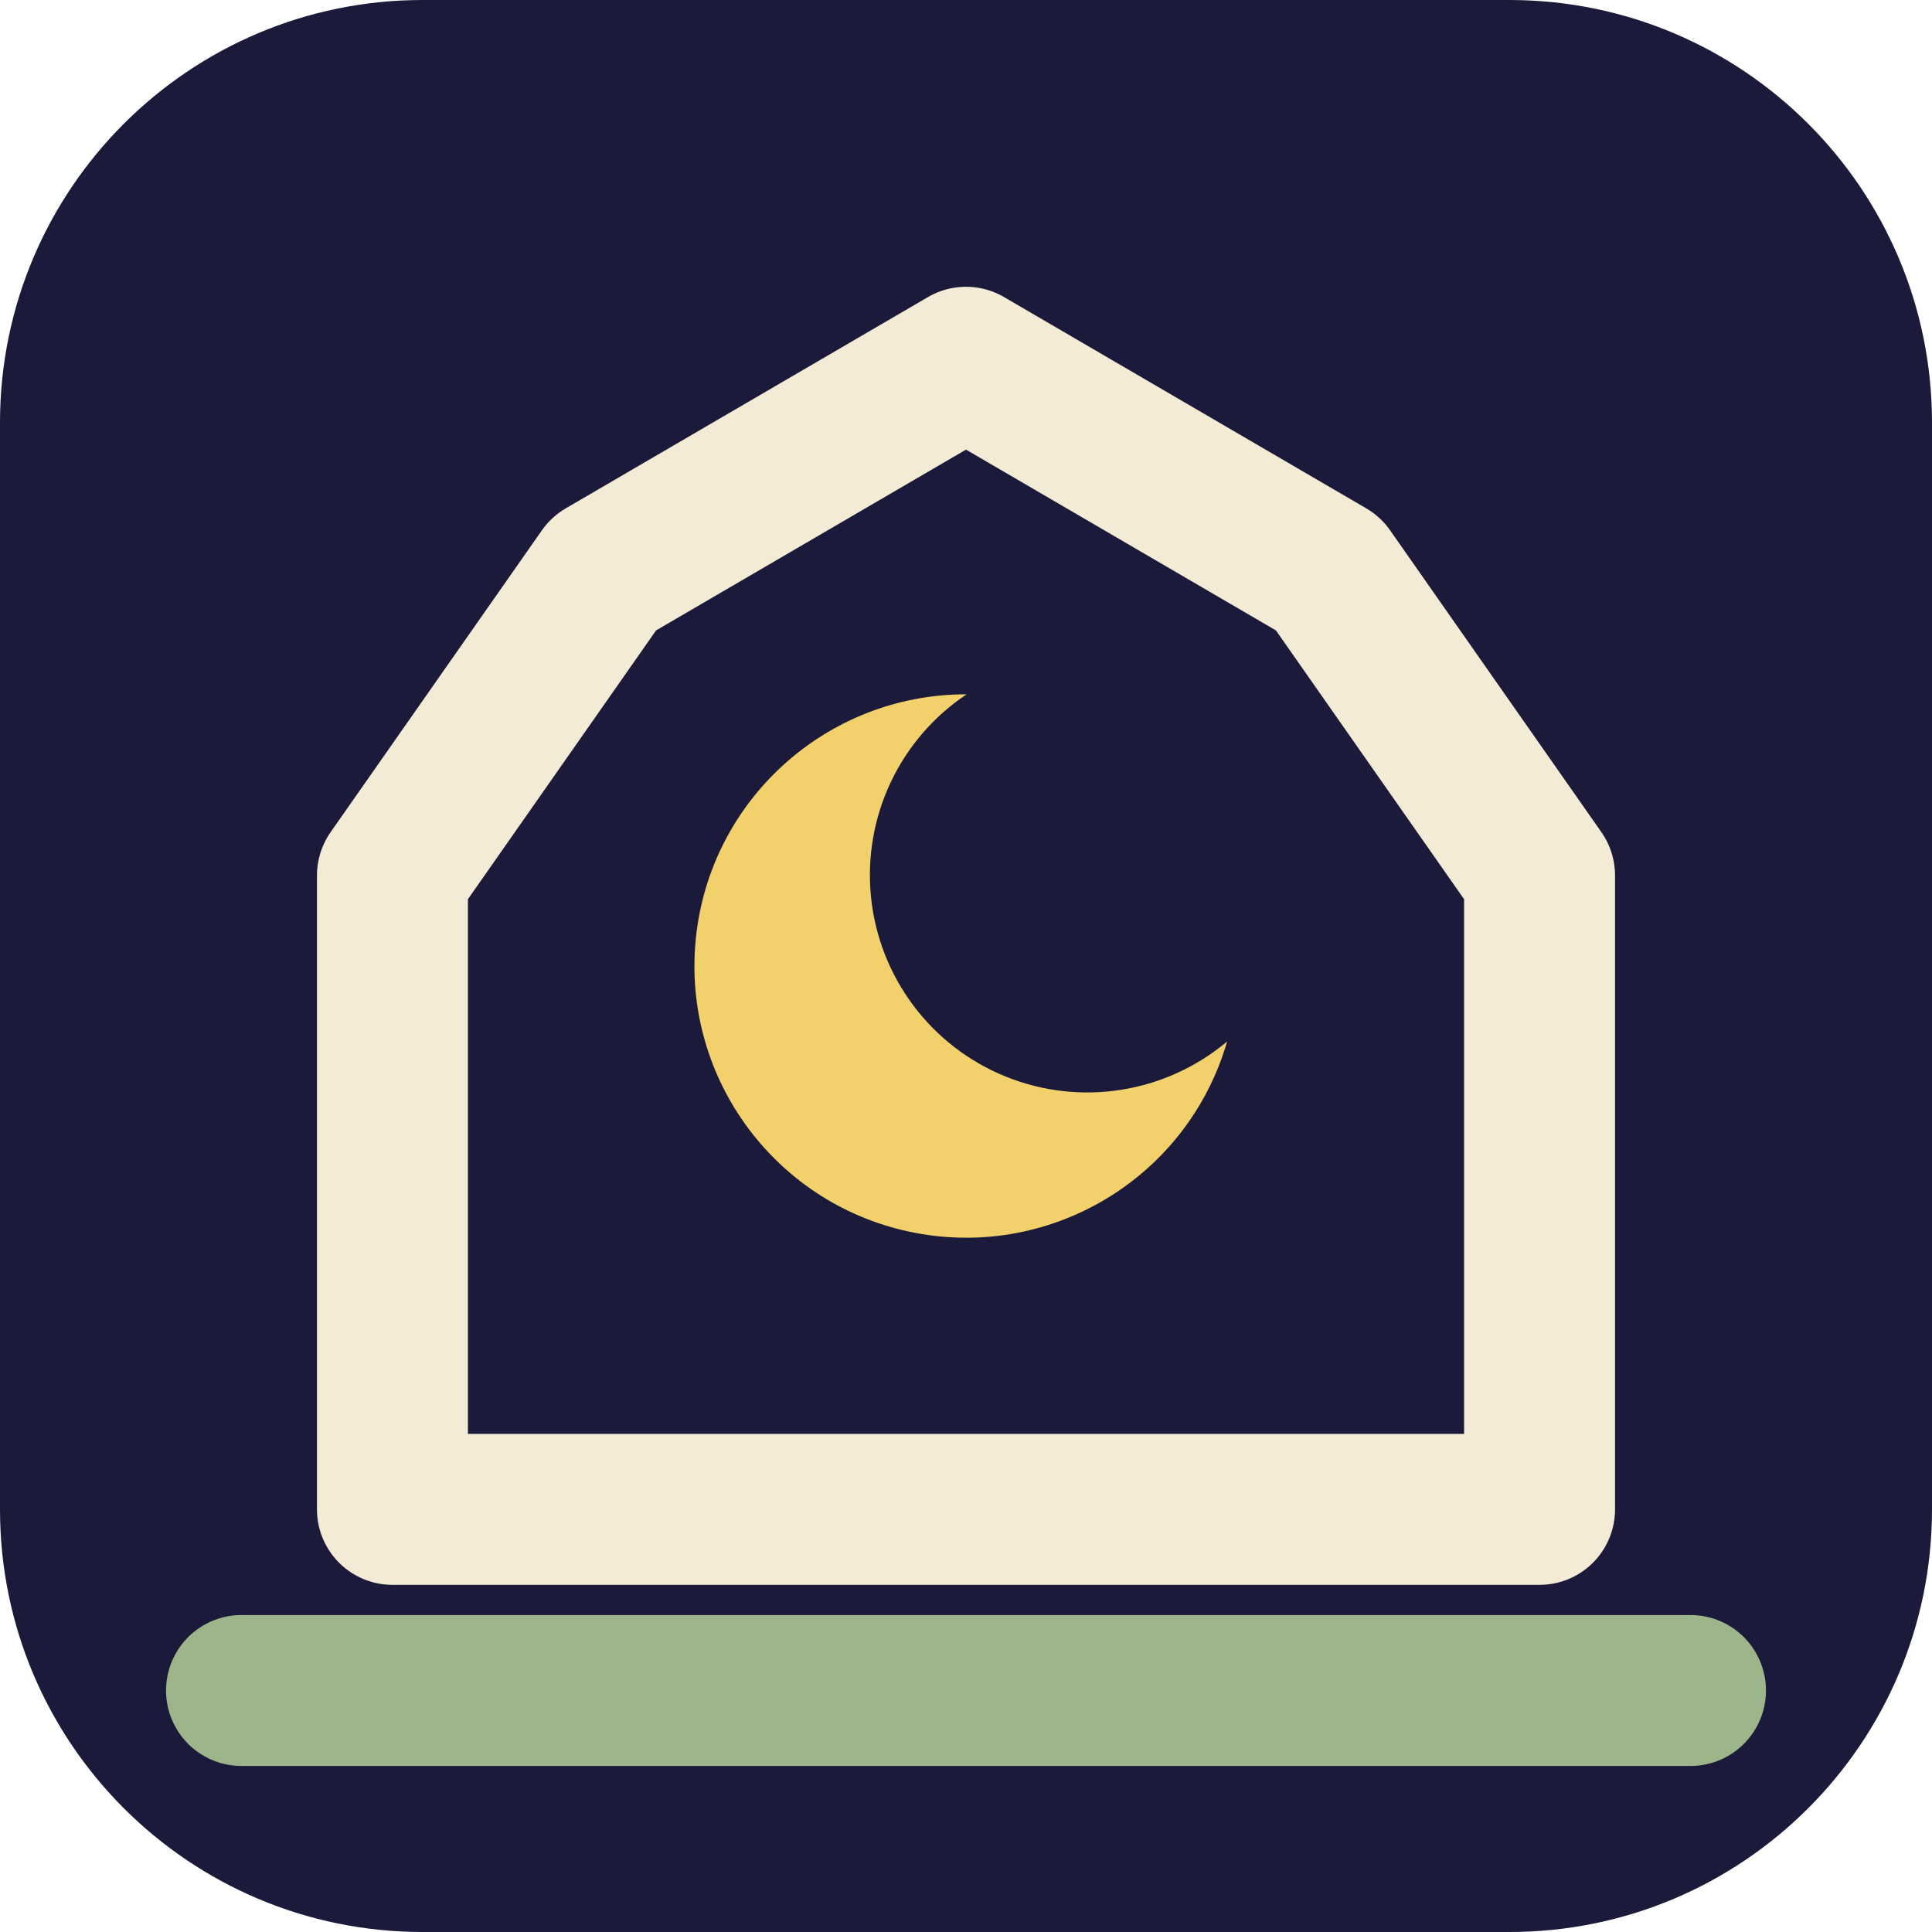
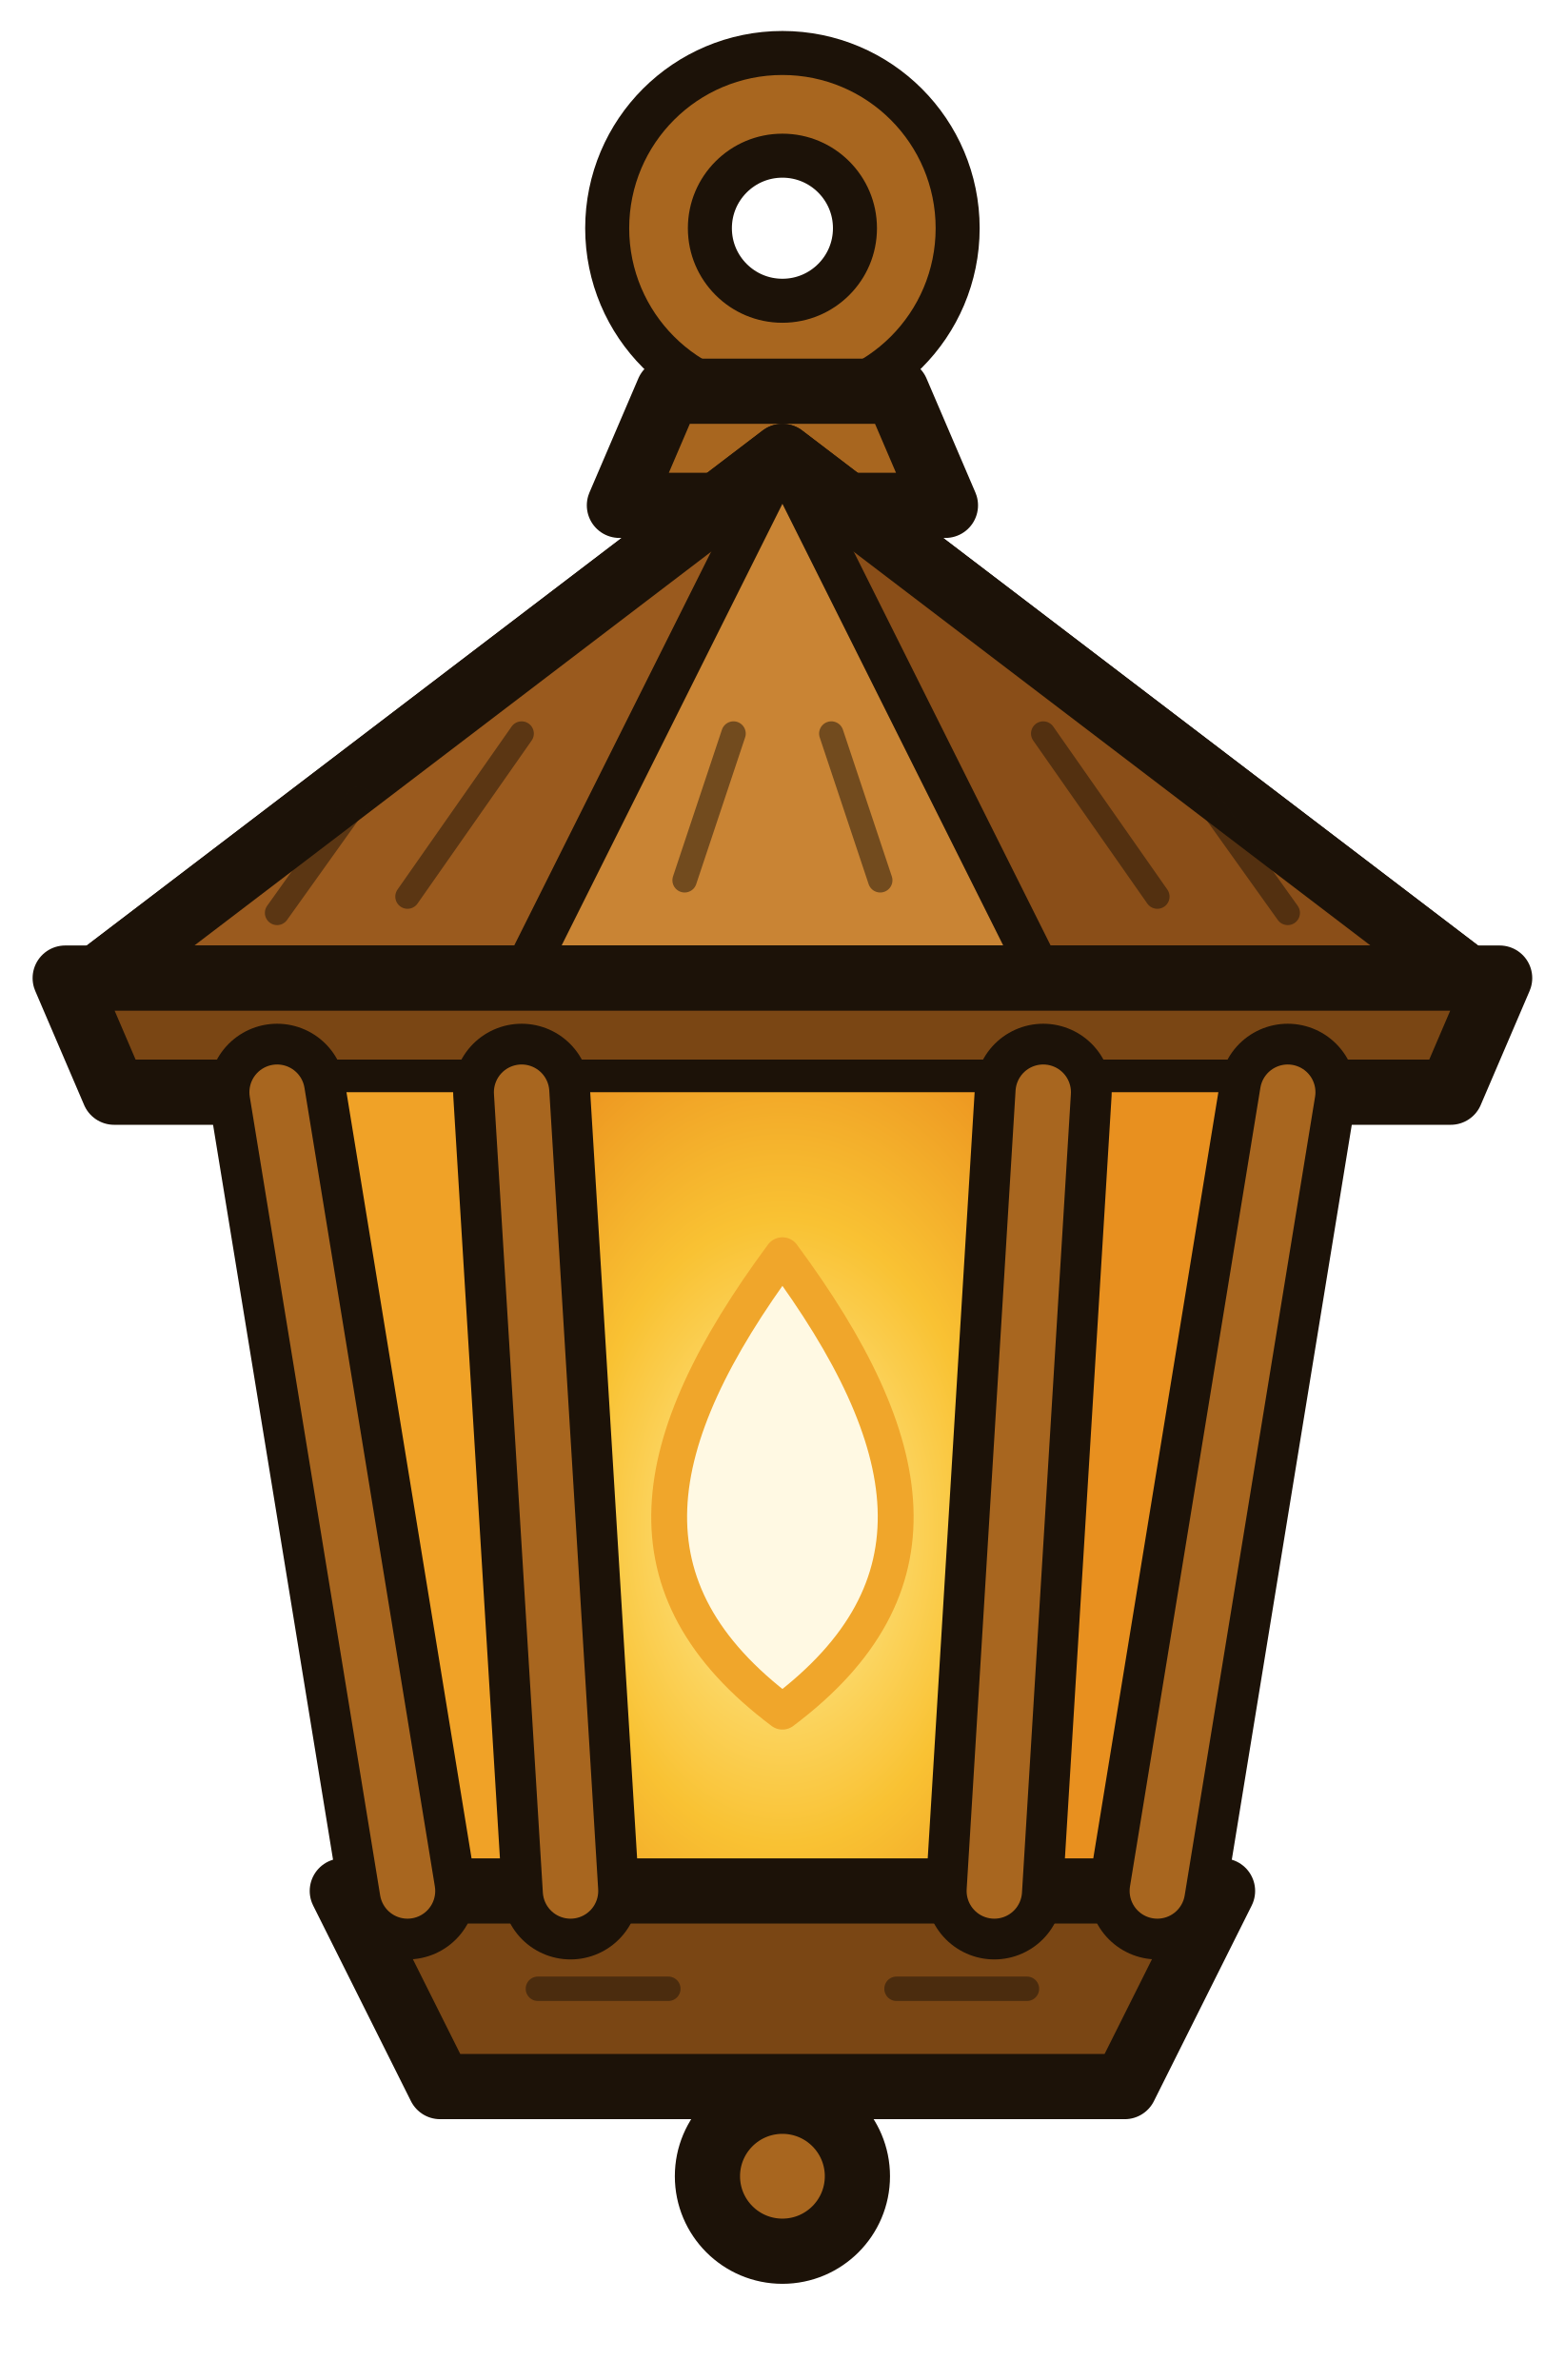
- <svg xmlns="http://www.w3.org/2000/svg" viewBox="0 0 64 64">
-   <rect width="64" height="64" rx="14" fill="#1C1A3A" />
-   <path d="M13,50 V29 L20,19 L32,12 L44,19 L51,29 V50 Z" fill="none" stroke="#F4EBD6" stroke-width="5" stroke-linejoin="round" />
-   <path d="M8,56 H56" stroke="#9DB58A" stroke-width="5" stroke-linecap="round" />
-   <path d="M32.02,23.00 A9,9 0 1 0 40.65,34.50 A7.2,7.2 0 1 1 32.02,23.00 Z" fill="#F2D06B" />
+ <svg xmlns="http://www.w3.org/2000/svg" viewBox="2 -4 96 146" role="img" aria-label="Digital Farm and Garden lantern">
+   <defs>
+     <radialGradient id="dfg-gl" cx="50%" cy="55%" r="65%">
+       <stop offset="0" stop-color="#FFEFA0" />
+       <stop offset=".6" stop-color="#F9C233" />
+       <stop offset="1" stop-color="#EE9A22" />
+     </radialGradient>
+   </defs>
+   <g stroke="#1C1208" stroke-width="4" stroke-linejoin="round" stroke-linecap="round">
+     <circle cx="50" cy="10" r="7.6" fill="none" stroke-width="9" />
+     <circle cx="50" cy="10" r="7.6" fill="none" stroke="#A8661F" stroke-width="3.6" />
+     <path d="M43 20h14l3 7H40z" fill="#A8661F" />
+     <path d="M50 24 92 56H8z" fill="#C98434" />
+     <path d="M50 24 34 56H8z" fill="#9A5A1E" stroke-width="2.6" />
+     <path d="M50 24 66 56h26z" fill="#8A4E18" stroke-width="2.6" />
+     <path d="M50 24 92 56H8z" fill="none" />
+     <path d="M6 56h88l-3 7H9z" fill="#7A4614" />
+     <path d="M19 63h15l3 49H27z" fill="#F0A227" stroke="none" />
+     <path d="M66 63h15l-8 49H63z" fill="#E8901F" stroke="none" />
+     <path d="M34 63h32l-3 49H37z" fill="url(#dfg-gl)" stroke="none" />
+     <path class="flame" d="M50 73c8.5 11.5 10 20.5 0 28-10-7.5-8.5-16.5 0-28z" fill="#FFF9E3" stroke="#F0A62B" stroke-width="2.2" />
+     <path d="M23 112h54l-6 12H29z" fill="#7A4614" />
+     <circle cx="50" cy="129.5" r="4.6" fill="#A8661F" />
+   </g>
+   <path d="M19 63l8 49M34 63l3 49M66 63l-3 49M81 63l-8 49" fill="none" stroke="#1C1208" stroke-width="8.4" stroke-linecap="round" />
+   <path d="M19 63l8 49M34 63l3 49M66 63l-3 49M81 63l-8 49" fill="none" stroke="#A8661F" stroke-width="3.4" stroke-linecap="round" />
+   <path d="M27 51l7-10M19 52l5-7M73 51l-7-10M81 52l-5-7M44 50l3-9M56 50l-3-9M35 118h8M57 118h8" fill="none" stroke="#1C1208" stroke-width="1.5" stroke-linecap="round" opacity=".5" />
</svg>
